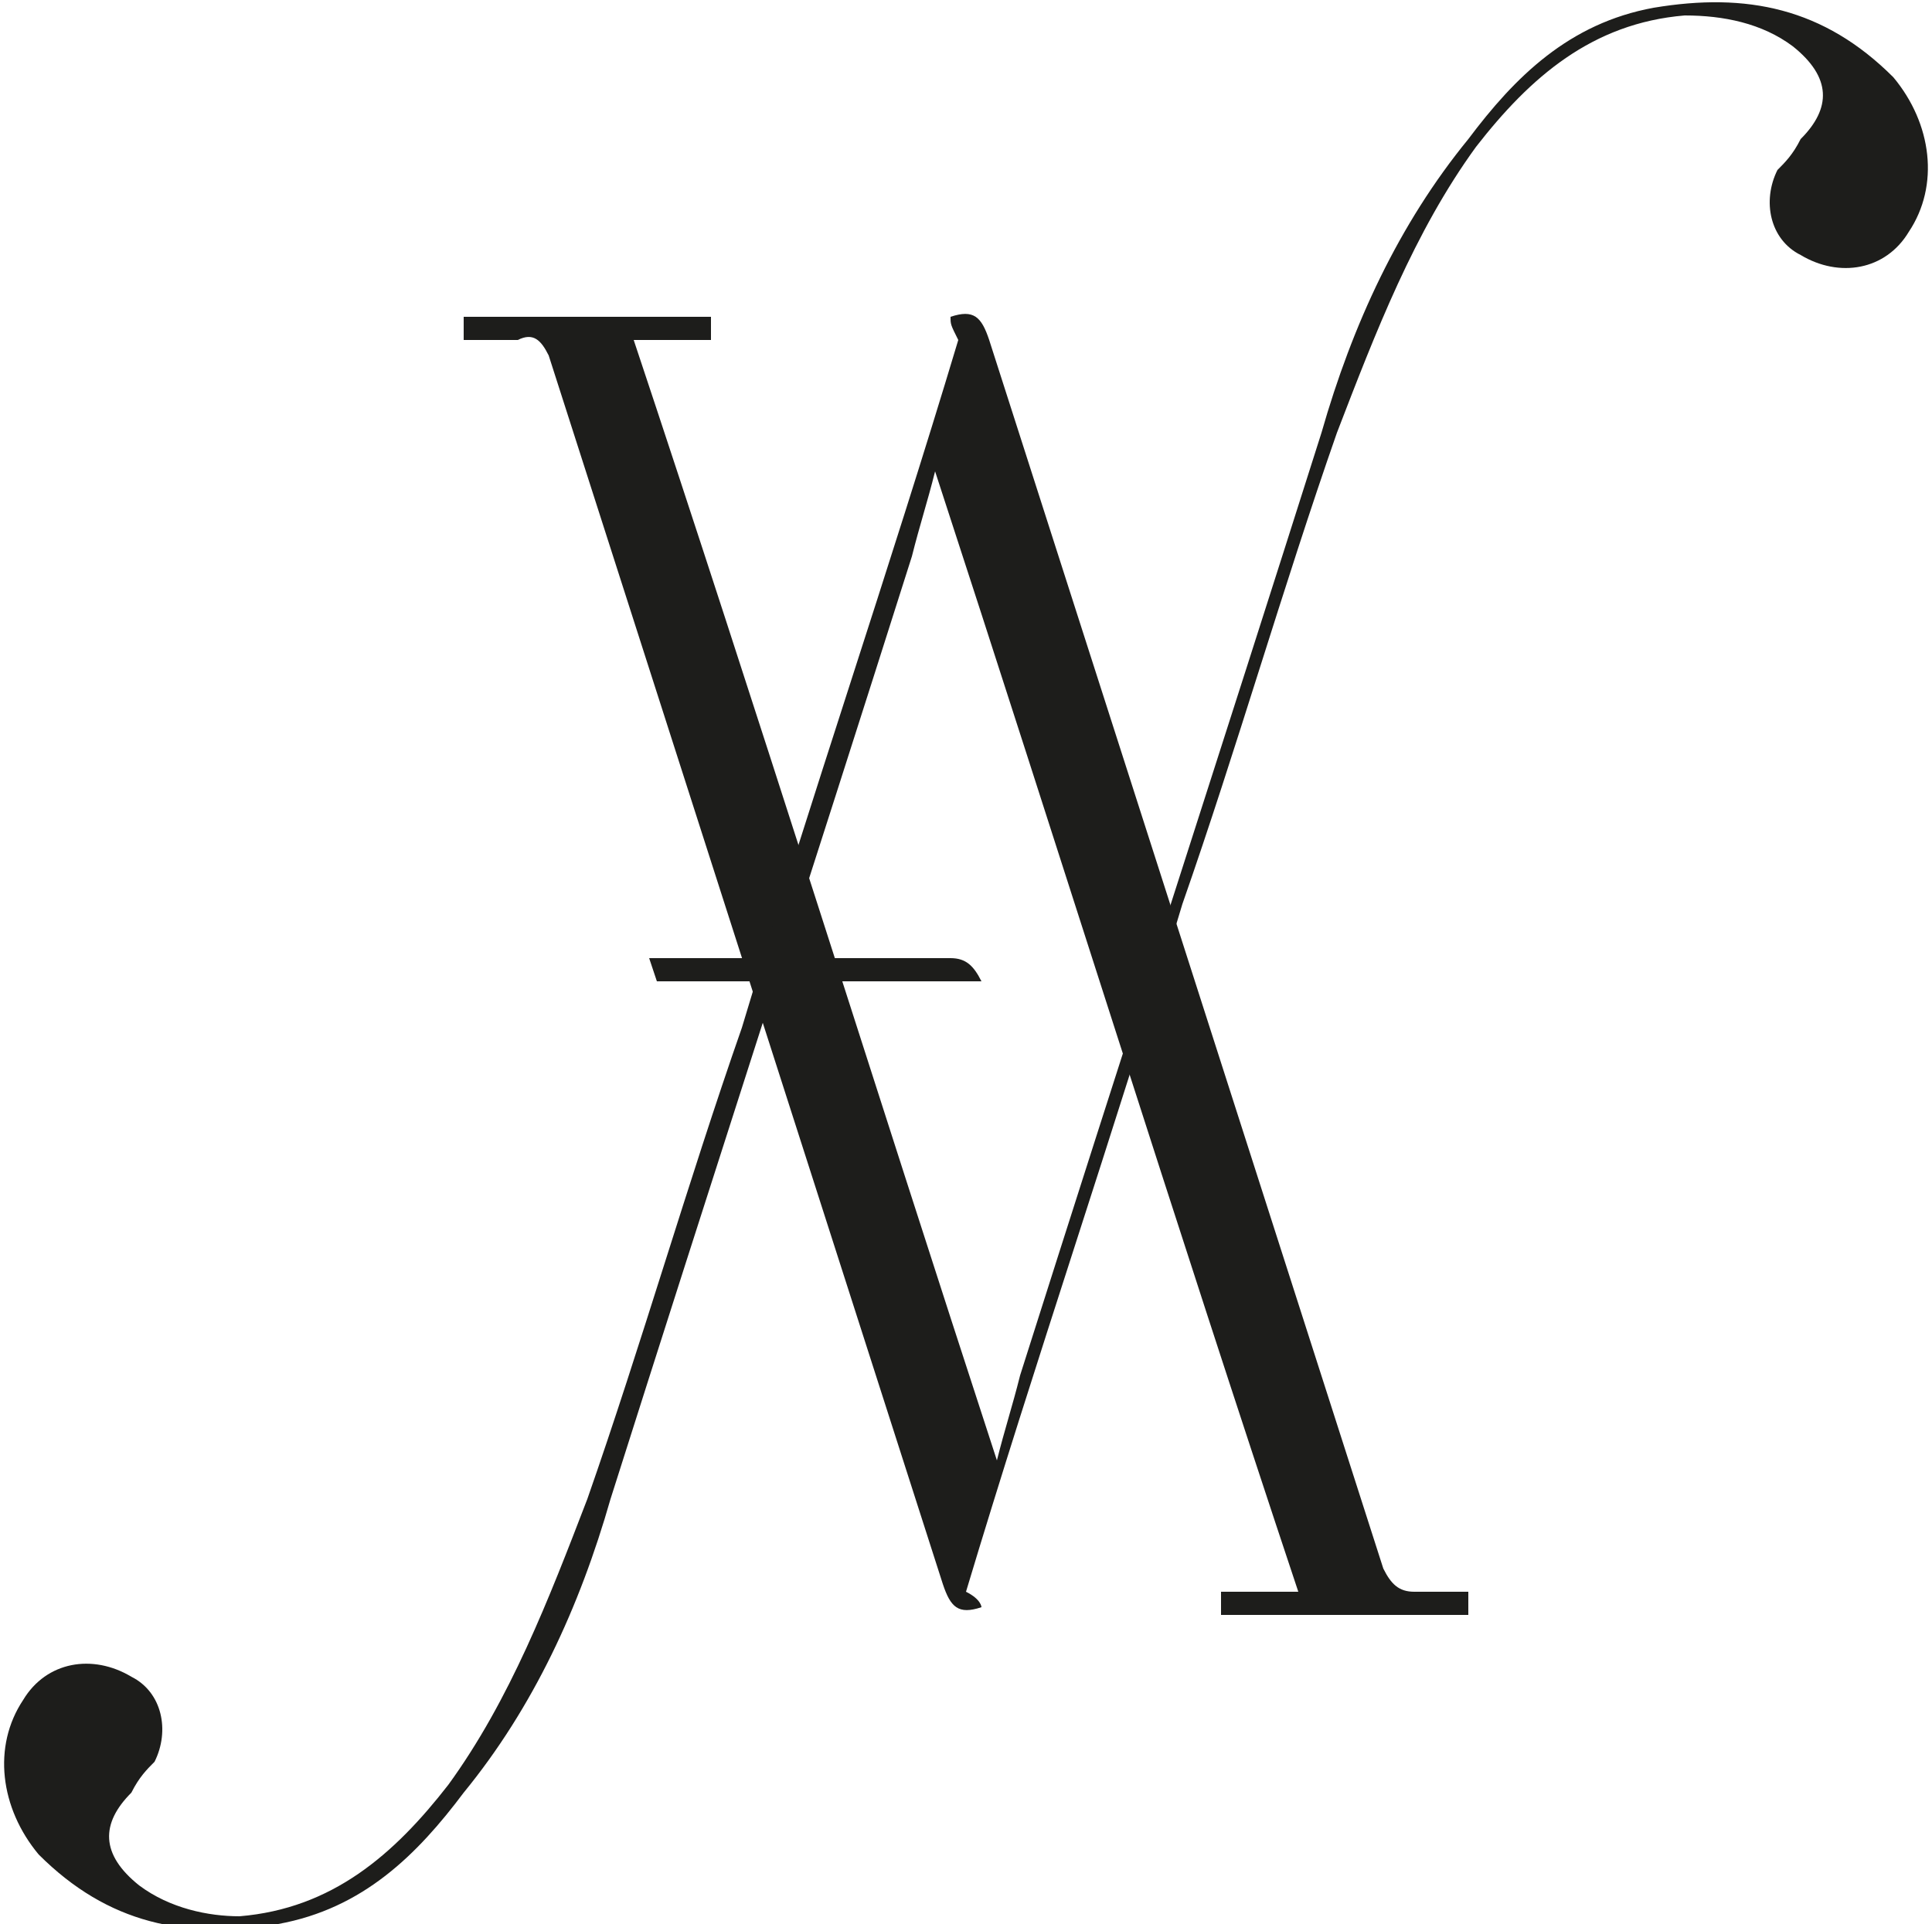
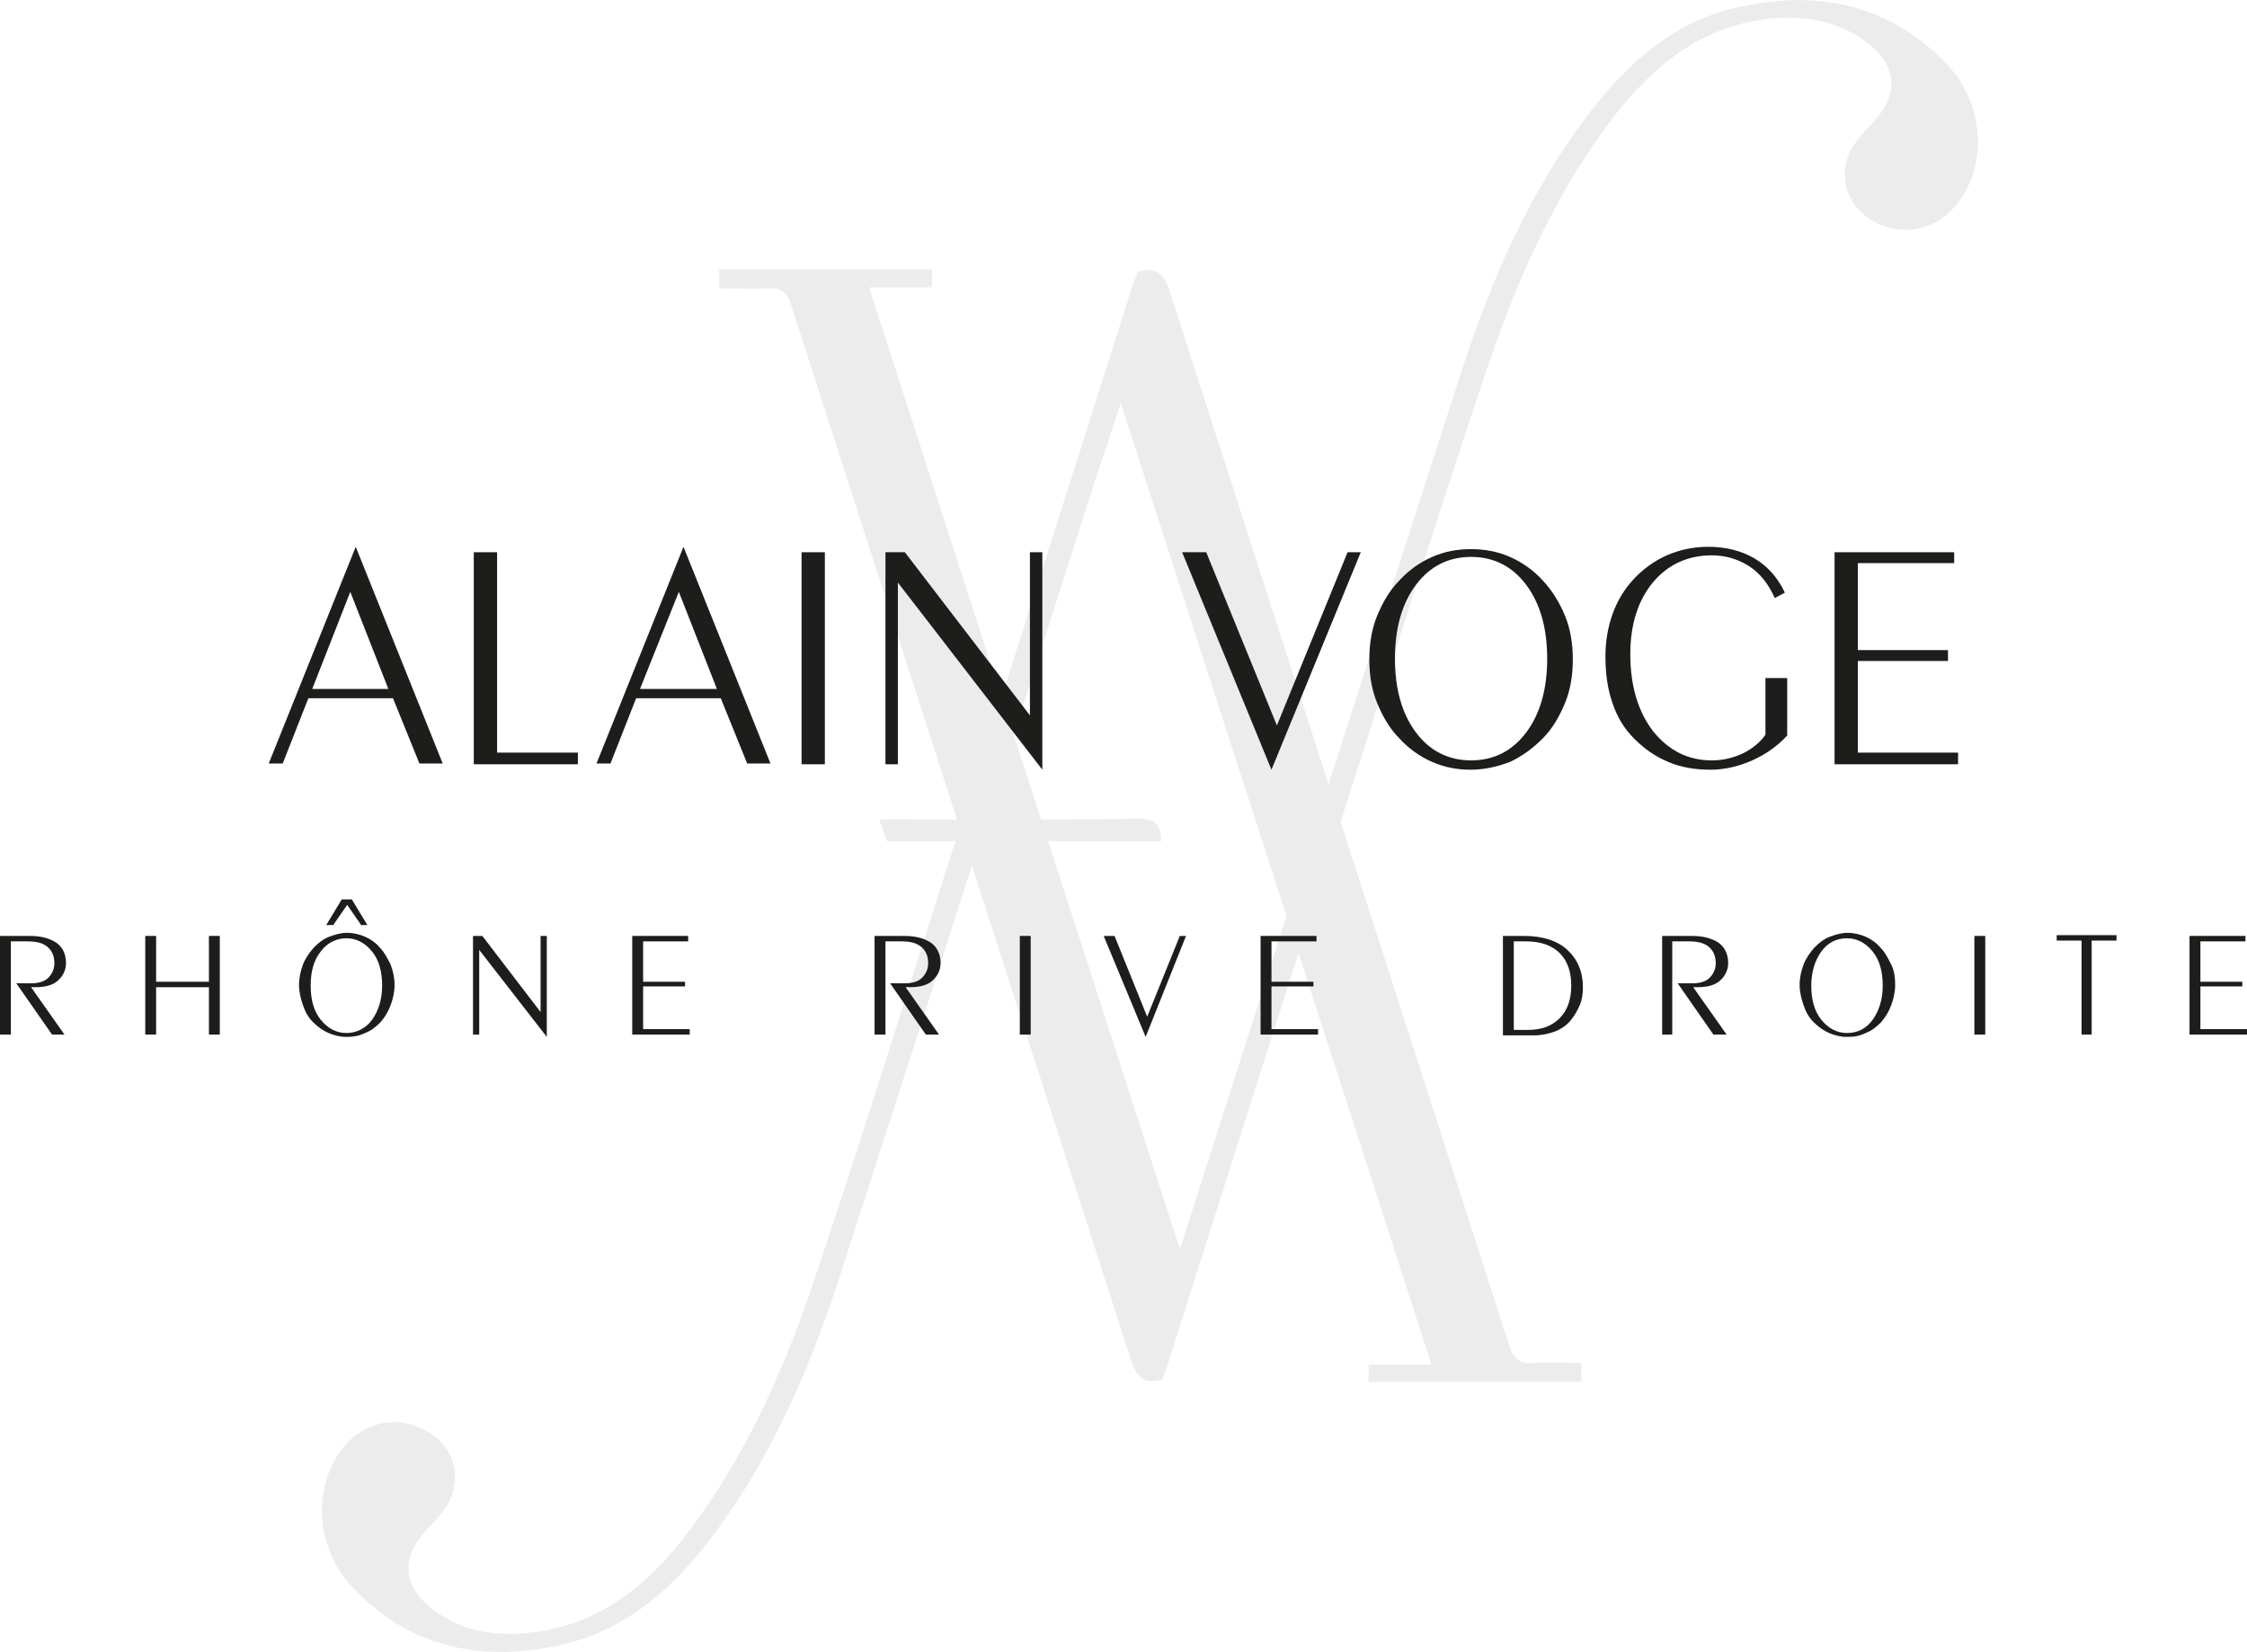
- <svg xmlns="http://www.w3.org/2000/svg" version="1.1" id="Calque_1" x="0px" y="0px" viewBox="0 0 25 24.9" style="enable-background:new 0 0 25 24.9;" xml:space="preserve">
+ <svg xmlns="http://www.w3.org/2000/svg" version="1.1" id="Calque_1" x="0px" y="0px" viewBox="0 0 289.3 212.6" style="enable-background:new 0 0 289.3 212.6;" xml:space="preserve">
  <style type="text/css">
- 	.st0{fill-rule:evenodd;clip-rule:evenodd;fill:#1D1D1B;}
+ 	.st0{fill-rule:evenodd;clip-rule:evenodd;fill:#ECECEC;}
+ 	.st1{fill:#1D1D1B;}
</style>
  <g>
-     <path class="st0" d="M8.4,12.4c0.1,0,0.2,0,0.3,0c1.2,0,2.4,0,3.6,0c0.2,0,0.3,0.1,0.4,0.3c-0.1,0-0.2,0-0.3,0c-1.3,0-2.6,0-3.9,0   L8.4,12.4z" />
-     <path class="st0" d="M12.7,20.8c-0.3,0.1-0.4,0-0.5-0.3C10.5,15.2,8.8,9.9,7.1,4.6C7,4.4,6.9,4.3,6.7,4.4c-0.2,0-0.5,0-0.7,0   c0-0.1,0-0.2,0-0.3c1.1,0,2.1,0,3.2,0c0,0.1,0,0.2,0,0.3c-0.3,0-0.6,0-1,0c1.6,4.8,3.1,9.6,4.7,14.5c0.1-0.4,0.2-0.7,0.3-1.1   c1.3-4.1,2.6-8.1,3.9-12.2c0.4-1.4,1-2.7,1.9-3.8c0.6-0.8,1.3-1.5,2.4-1.7c1.2-0.2,2.2,0,3.1,0.9c0.5,0.6,0.6,1.4,0.2,2   c-0.3,0.5-0.9,0.6-1.4,0.3c-0.4-0.2-0.5-0.7-0.3-1.1c0.1-0.1,0.2-0.2,0.3-0.4c0.4-0.4,0.4-0.8-0.1-1.2c-0.4-0.3-0.9-0.4-1.4-0.4   c-1.2,0.1-2,0.8-2.7,1.7c-0.8,1.1-1.3,2.4-1.8,3.7c-0.7,2-1.3,4.1-2,6.1c-0.9,3-1.9,5.9-2.8,8.9C12.7,20.7,12.7,20.8,12.7,20.8z" />
-     <path class="st0" d="M12.3,4.1c0.3-0.1,0.4,0,0.5,0.3c1.7,5.3,3.4,10.6,5.1,15.9c0.1,0.2,0.2,0.3,0.4,0.3c0.2,0,0.5,0,0.7,0   c0,0.1,0,0.2,0,0.3c-1.1,0-2.1,0-3.2,0c0-0.1,0-0.2,0-0.3c0.3,0,0.6,0,1,0c-1.6-4.8-3.1-9.6-4.7-14.5c-0.1,0.4-0.2,0.7-0.3,1.1   c-1.3,4.1-2.6,8.1-3.9,12.2c-0.4,1.4-1,2.7-1.9,3.8c-0.6,0.8-1.3,1.5-2.4,1.7c-1.2,0.2-2.2,0-3.1-0.9c-0.5-0.6-0.6-1.4-0.2-2   c0.3-0.5,0.9-0.6,1.4-0.3c0.4,0.2,0.5,0.7,0.3,1.1c-0.1,0.1-0.2,0.2-0.3,0.4c-0.4,0.4-0.4,0.8,0.1,1.2c0.4,0.3,0.9,0.4,1.3,0.4   c1.2-0.1,2-0.8,2.7-1.7c0.8-1.1,1.3-2.4,1.8-3.7c0.7-2,1.3-4.1,2-6.1c0.9-3,1.9-5.9,2.8-8.9C12.3,4.2,12.3,4.2,12.3,4.1z" />
+     <path class="st0" d="M113.2,105.5c1.1,0,1.8,0,2.5,0c10.3,0,20.5,0.1,30.8-0.1c2.1,0,3,0.7,3,2.9c-0.7,0-1.4,0-2.1,0   c-11.1,0-22.2,0-33.2,0L113.2,105.5z" />
+     <path class="st0" d="M149.7,177.6c-2.2,0.6-3.2,0-4-2.2c-14.5-45.3-29.2-90.6-43.8-136c-0.6-1.9-1.4-2.4-3.3-2.3c-2,0.2-3.9,0-6,0   c0-0.9,0-1.6,0-2.4c9.1,0,18.2,0,27.4,0c0,0.7,0,1.4,0,2.3c-2.6,0-5.2,0-8.1,0c13.3,41.3,26.6,82.2,40,123.8c1.1-3.3,2-6.2,2.9-9   c11.1-34.7,22.2-69.5,33.4-104.1c3.8-11.6,8.6-22.8,16.1-32.7c5.2-6.9,11.4-12.5,20.1-14.2c10-2.1,19-0.1,26.3,7.5   c4.5,4.8,5.2,12,1.9,17.1c-2.7,4.2-7.6,5.4-11.7,2.9c-3.4-2.1-4.4-6.1-2.3-9.5c0.7-1.1,1.7-2.1,2.6-3.1c3.3-3.5,3.1-7.2-0.8-10.2   c-3.4-2.6-7.3-3.4-11.5-3.2C218.7,3,211.9,9.2,206.3,17c-6.9,9.6-11.5,20.4-15.2,31.5c-5.8,17.3-11.2,34.6-16.8,52   c-8.1,25.2-16.1,50.4-24.1,75.6C150,176.6,149.9,177.1,149.7,177.6z" />
+     <path class="st0" d="M146.5,35c2.2-0.6,3.2,0,4,2.2c14.6,45.3,29.2,90.6,43.8,136c0.6,1.9,1.4,2.4,3.3,2.3c2-0.2,3.9,0,6,0   c0,0.9,0,1.6,0,2.4c-9.1,0-18.2,0-27.4,0c0-0.7,0-1.4,0-2.2c2.6,0,5.2,0,8.1,0c-13.3-41.3-26.6-82.2-40-123.8c-1.1,3.3-2,6.2-3,9   c-11.1,34.7-22.2,69.5-33.4,104.1c-3.8,11.6-8.7,22.8-16.1,32.7c-5.2,6.9-11.4,12.4-20.1,14.2c-10,2.1-19.1,0.1-26.3-7.5   c-4.5-4.8-5.2-12-1.9-17.1c2.7-4.2,7.6-5.4,11.7-2.9c3.4,2.1,4.4,6.1,2.3,9.5c-0.7,1.1-1.7,2.1-2.6,3.1c-3.3,3.5-3.1,7.2,0.8,10.2   c3.4,2.6,7.3,3.4,11.5,3.1c10.3-0.7,17.1-6.9,22.7-14.8c6.9-9.6,11.5-20.4,15.2-31.5c5.8-17.3,11.2-34.6,16.7-51.9   c8.1-25.2,16.1-50.4,24.1-75.6C146.1,36,146.3,35.5,146.5,35z" />
+   </g>
+   <g>
+     <path class="st1" d="M39.7,89.9l-3.3,8.4h-1.8l11.2-27.9l11.2,27.9h-3l-3.4-8.4H39.7z M40.2,88.7H50l-4.9-12.5L40.2,88.7z" />
+     <path class="st1" d="M64,96.9h10.4v1.5H61V71.1h3V96.9z" />
+     <path class="st1" d="M81.9,89.9l-3.3,8.4h-1.8l11.2-27.9l11.2,27.9h-3l-3.4-8.4H81.9z M82.4,88.7h9.9l-4.9-12.5L82.4,88.7z" />
+     <path class="st1" d="M106.2,98.4h-3V71.1h3V98.4z" />
+     <path class="st1" d="M115.6,75v23.4h-1.6V71.1h2.5l16.1,21v-21h1.6v28L115.6,75z" />
+     <path class="st1" d="M163.7,99.1l-11.5-28h3.1l9.1,22.3l9.1-22.3h1.7L163.7,99.1z" />
+     <path class="st1" d="M189.4,99.1c-1.8,0-3.4-0.3-5-1c-1.6-0.7-3-1.7-4.2-3c-1.3-1.3-2.2-2.9-2.9-4.6c-0.7-1.7-1-3.6-1-5.6   c0-2,0.3-3.9,1-5.6c0.7-1.7,1.6-3.3,2.9-4.6c1.2-1.3,2.6-2.3,4.2-3c1.6-0.7,3.2-1,5-1c1.7,0,3.4,0.3,5,1c1.6,0.7,3,1.7,4.2,3   c1.3,1.4,2.2,2.9,2.9,4.6s1,3.6,1,5.6c0,2-0.3,3.9-1,5.6c-0.7,1.7-1.6,3.3-2.9,4.6c-1.3,1.3-2.7,2.3-4.2,3   C192.8,98.7,191.1,99.1,189.4,99.1z M199.2,84.8c0-3.9-0.9-7.1-2.7-9.5c-1.8-2.4-4.2-3.6-7.1-3.6c-2.9,0-5.3,1.2-7.1,3.6   c-1.8,2.4-2.7,5.6-2.7,9.5c0,3.9,0.9,7.1,2.7,9.5c1.8,2.4,4.2,3.6,7.1,3.6c2.9,0,5.3-1.2,7.1-3.6C198.3,91.9,199.2,88.7,199.2,84.8   z" />
+     <path class="st1" d="M230.1,87.3v7.4c-1.2,1.3-2.7,2.4-4.5,3.2c-1.8,0.8-3.6,1.2-5.4,1.2c-1.9,0-3.8-0.3-5.4-1   c-1.7-0.7-3.1-1.7-4.4-3c-1.3-1.3-2.2-2.8-2.8-4.6c-0.6-1.7-0.9-3.7-0.9-6c0-1.9,0.3-3.7,0.9-5.4c0.6-1.7,1.5-3.2,2.7-4.5   c1.2-1.3,2.7-2.4,4.3-3.1c1.6-0.7,3.4-1.1,5.3-1.1c2.3,0,4.3,0.5,6,1.5c1.7,1,3,2.5,3.9,4.4l-1.3,0.7c-0.8-1.8-1.9-3.2-3.3-4.1   c-1.4-0.9-3-1.4-4.8-1.4c-3.1,0-5.7,1.2-7.6,3.5c-1.9,2.3-2.9,5.4-2.9,9.2c0,4.1,1,7.4,2.9,9.9c2,2.5,4.5,3.8,7.6,3.8   c1.4,0,2.7-0.3,4-0.9c1.2-0.6,2.2-1.4,2.9-2.4v-7.3H230.1z" />
+     <path class="st1" d="M239.3,96.9h12.8v1.5h-15.9V71.1h15.4v1.4h-12.4v11.2h11.6v1.4h-11.6V96.9z" />
+     <path class="st1" d="M1.4,133.2H0v-12.7h3.8c1.5,0,2.6,0.3,3.5,0.9c0.8,0.6,1.2,1.5,1.2,2.6c0,0.9-0.4,1.7-1.1,2.3   c-0.7,0.6-1.7,0.8-2.9,0.8c-0.1,0-0.2,0-0.3,0c-0.1,0-0.1,0-0.2,0l4.3,6.1H6.7l-4.6-6.6H4c0.9,0,1.7-0.2,2.2-0.7   c0.5-0.5,0.8-1.1,0.8-1.9c0-0.9-0.3-1.6-0.9-2.1s-1.4-0.7-2.6-0.7H1.4V133.2z" />
+     <path class="st1" d="M20.1,127.1v6.1h-1.4v-12.7h1.4v5.9h6.8v-5.9h1.4v12.7h-1.4v-6.1H20.1z" />
+     <path class="st1" d="M44.6,133.5c-0.8,0-1.6-0.2-2.3-0.5c-0.7-0.3-1.4-0.8-2-1.4c-0.6-0.6-1-1.3-1.3-2.2s-0.5-1.7-0.5-2.6   s0.2-1.8,0.5-2.6s0.8-1.5,1.4-2.2c0.6-0.6,1.2-1.1,2-1.4s1.5-0.5,2.3-0.5c0.8,0,1.6,0.2,2.3,0.5c0.7,0.3,1.4,0.8,1.9,1.4   c0.6,0.6,1,1.4,1.4,2.2c0.3,0.8,0.5,1.7,0.5,2.6s-0.2,1.8-0.5,2.6c-0.3,0.8-0.7,1.5-1.3,2.2c-0.6,0.6-1.2,1.1-2,1.4   C46.2,133.4,45.4,133.5,44.6,133.5z M49.2,126.9c0-1.8-0.4-3.3-1.3-4.4s-2-1.7-3.3-1.7s-2.5,0.6-3.3,1.7c-0.9,1.1-1.3,2.6-1.3,4.4   c0,1.8,0.4,3.3,1.3,4.4c0.9,1.1,2,1.7,3.3,1.7s2.5-0.6,3.3-1.7S49.2,128.7,49.2,126.9z M42,119.1l2-3.3h1.3l2,3.3h-0.8l-1.8-2.6   l-1.8,2.6H42z" />
+     <path class="st1" d="M61.7,122.3v10.9h-0.8v-12.7h1.2l7.5,9.8v-9.8h0.8v13L61.7,122.3z" />
+     <path class="st1" d="M82.8,132.5h6v0.7h-7.4v-12.7h7.2v0.7h-5.8v5.2h5.4v0.6h-5.4V132.5z" />
+     <path class="st1" d="M114,133.2h-1.4v-12.7h3.8c1.5,0,2.6,0.3,3.5,0.9c0.8,0.6,1.2,1.5,1.2,2.6c0,0.9-0.4,1.7-1.1,2.3   c-0.7,0.6-1.7,0.8-2.9,0.8c-0.1,0-0.2,0-0.3,0c-0.1,0-0.1,0-0.2,0l4.3,6.1h-1.7l-4.6-6.6h1.9c0.9,0,1.7-0.2,2.2-0.7   c0.5-0.5,0.8-1.1,0.8-1.9c0-0.9-0.3-1.6-0.9-2.1s-1.4-0.7-2.6-0.7H114V133.2z" />
+     <path class="st1" d="M132.7,133.2h-1.4v-12.7h1.4V133.2z" />
+     <path class="st1" d="M147.5,133.5l-5.4-13h1.4l4.2,10.4l4.2-10.4h0.8L147.5,133.5z" />
+     <path class="st1" d="M163.7,132.5h6v0.7h-7.4v-12.7h7.2v0.7h-5.8v5.2h5.4v0.6h-5.4V132.5z" />
+     <path class="st1" d="M193.5,133.2v-12.7h2.7c2.4,0,4.3,0.6,5.6,1.8s2,2.8,2,4.8c0,0.8-0.1,1.6-0.4,2.3c-0.3,0.7-0.7,1.4-1.2,2   c-0.5,0.6-1.2,1.1-2,1.4c-0.8,0.3-1.7,0.5-2.7,0.5H193.5z M194.9,121.2v11.4h1.8c1.8,0,3.1-0.5,4.1-1.5c1-1,1.5-2.4,1.5-4.2   c0-1.8-0.5-3.2-1.5-4.2c-1-1-2.5-1.5-4.3-1.5H194.9z" />
+     <path class="st1" d="M215.4,133.2H214v-12.7h3.8c1.5,0,2.6,0.3,3.5,0.9c0.8,0.6,1.2,1.5,1.2,2.6c0,0.9-0.4,1.7-1.1,2.3   c-0.7,0.6-1.7,0.8-2.9,0.8c-0.1,0-0.2,0-0.3,0c-0.1,0-0.1,0-0.2,0l4.3,6.1h-1.7l-4.6-6.6h1.9c0.9,0,1.7-0.2,2.2-0.7   c0.5-0.5,0.8-1.1,0.8-1.9c0-0.9-0.3-1.6-0.9-2.1c-0.6-0.5-1.4-0.7-2.6-0.7h-2.1V133.2z" />
+     <path class="st1" d="M237.8,133.5c-0.8,0-1.6-0.2-2.3-0.5c-0.7-0.3-1.4-0.8-2-1.4c-0.6-0.6-1-1.3-1.3-2.2s-0.5-1.7-0.5-2.6   s0.2-1.8,0.5-2.6s0.8-1.5,1.4-2.2c0.6-0.6,1.2-1.1,2-1.4s1.5-0.5,2.3-0.5s1.6,0.2,2.3,0.5s1.4,0.8,1.9,1.4c0.6,0.6,1,1.4,1.4,2.2   s0.5,1.7,0.5,2.6s-0.2,1.8-0.5,2.6s-0.7,1.5-1.3,2.2c-0.6,0.6-1.2,1.1-2,1.4C239.4,133.4,238.7,133.5,237.8,133.5z M242.4,126.9   c0-1.8-0.4-3.3-1.3-4.4s-2-1.7-3.3-1.7c-1.4,0-2.5,0.6-3.3,1.7s-1.3,2.6-1.3,4.4c0,1.8,0.4,3.3,1.3,4.4s2,1.7,3.3,1.7   c1.4,0,2.5-0.6,3.3-1.7S242.4,128.7,242.4,126.9z" />
+     <path class="st1" d="M255.6,133.2h-1.4v-12.7h1.4V133.2z" />
+     <path class="st1" d="M268,133.2v-12.1h-3.2v-0.7h7.7v0.7h-3.2v12.1H268z" />
+     <path class="st1" d="M283.3,132.5h6v0.7h-7.4v-12.7h7.2v0.7h-5.8v5.2h5.4v0.6h-5.4V132.5z" />
  </g>
</svg>
